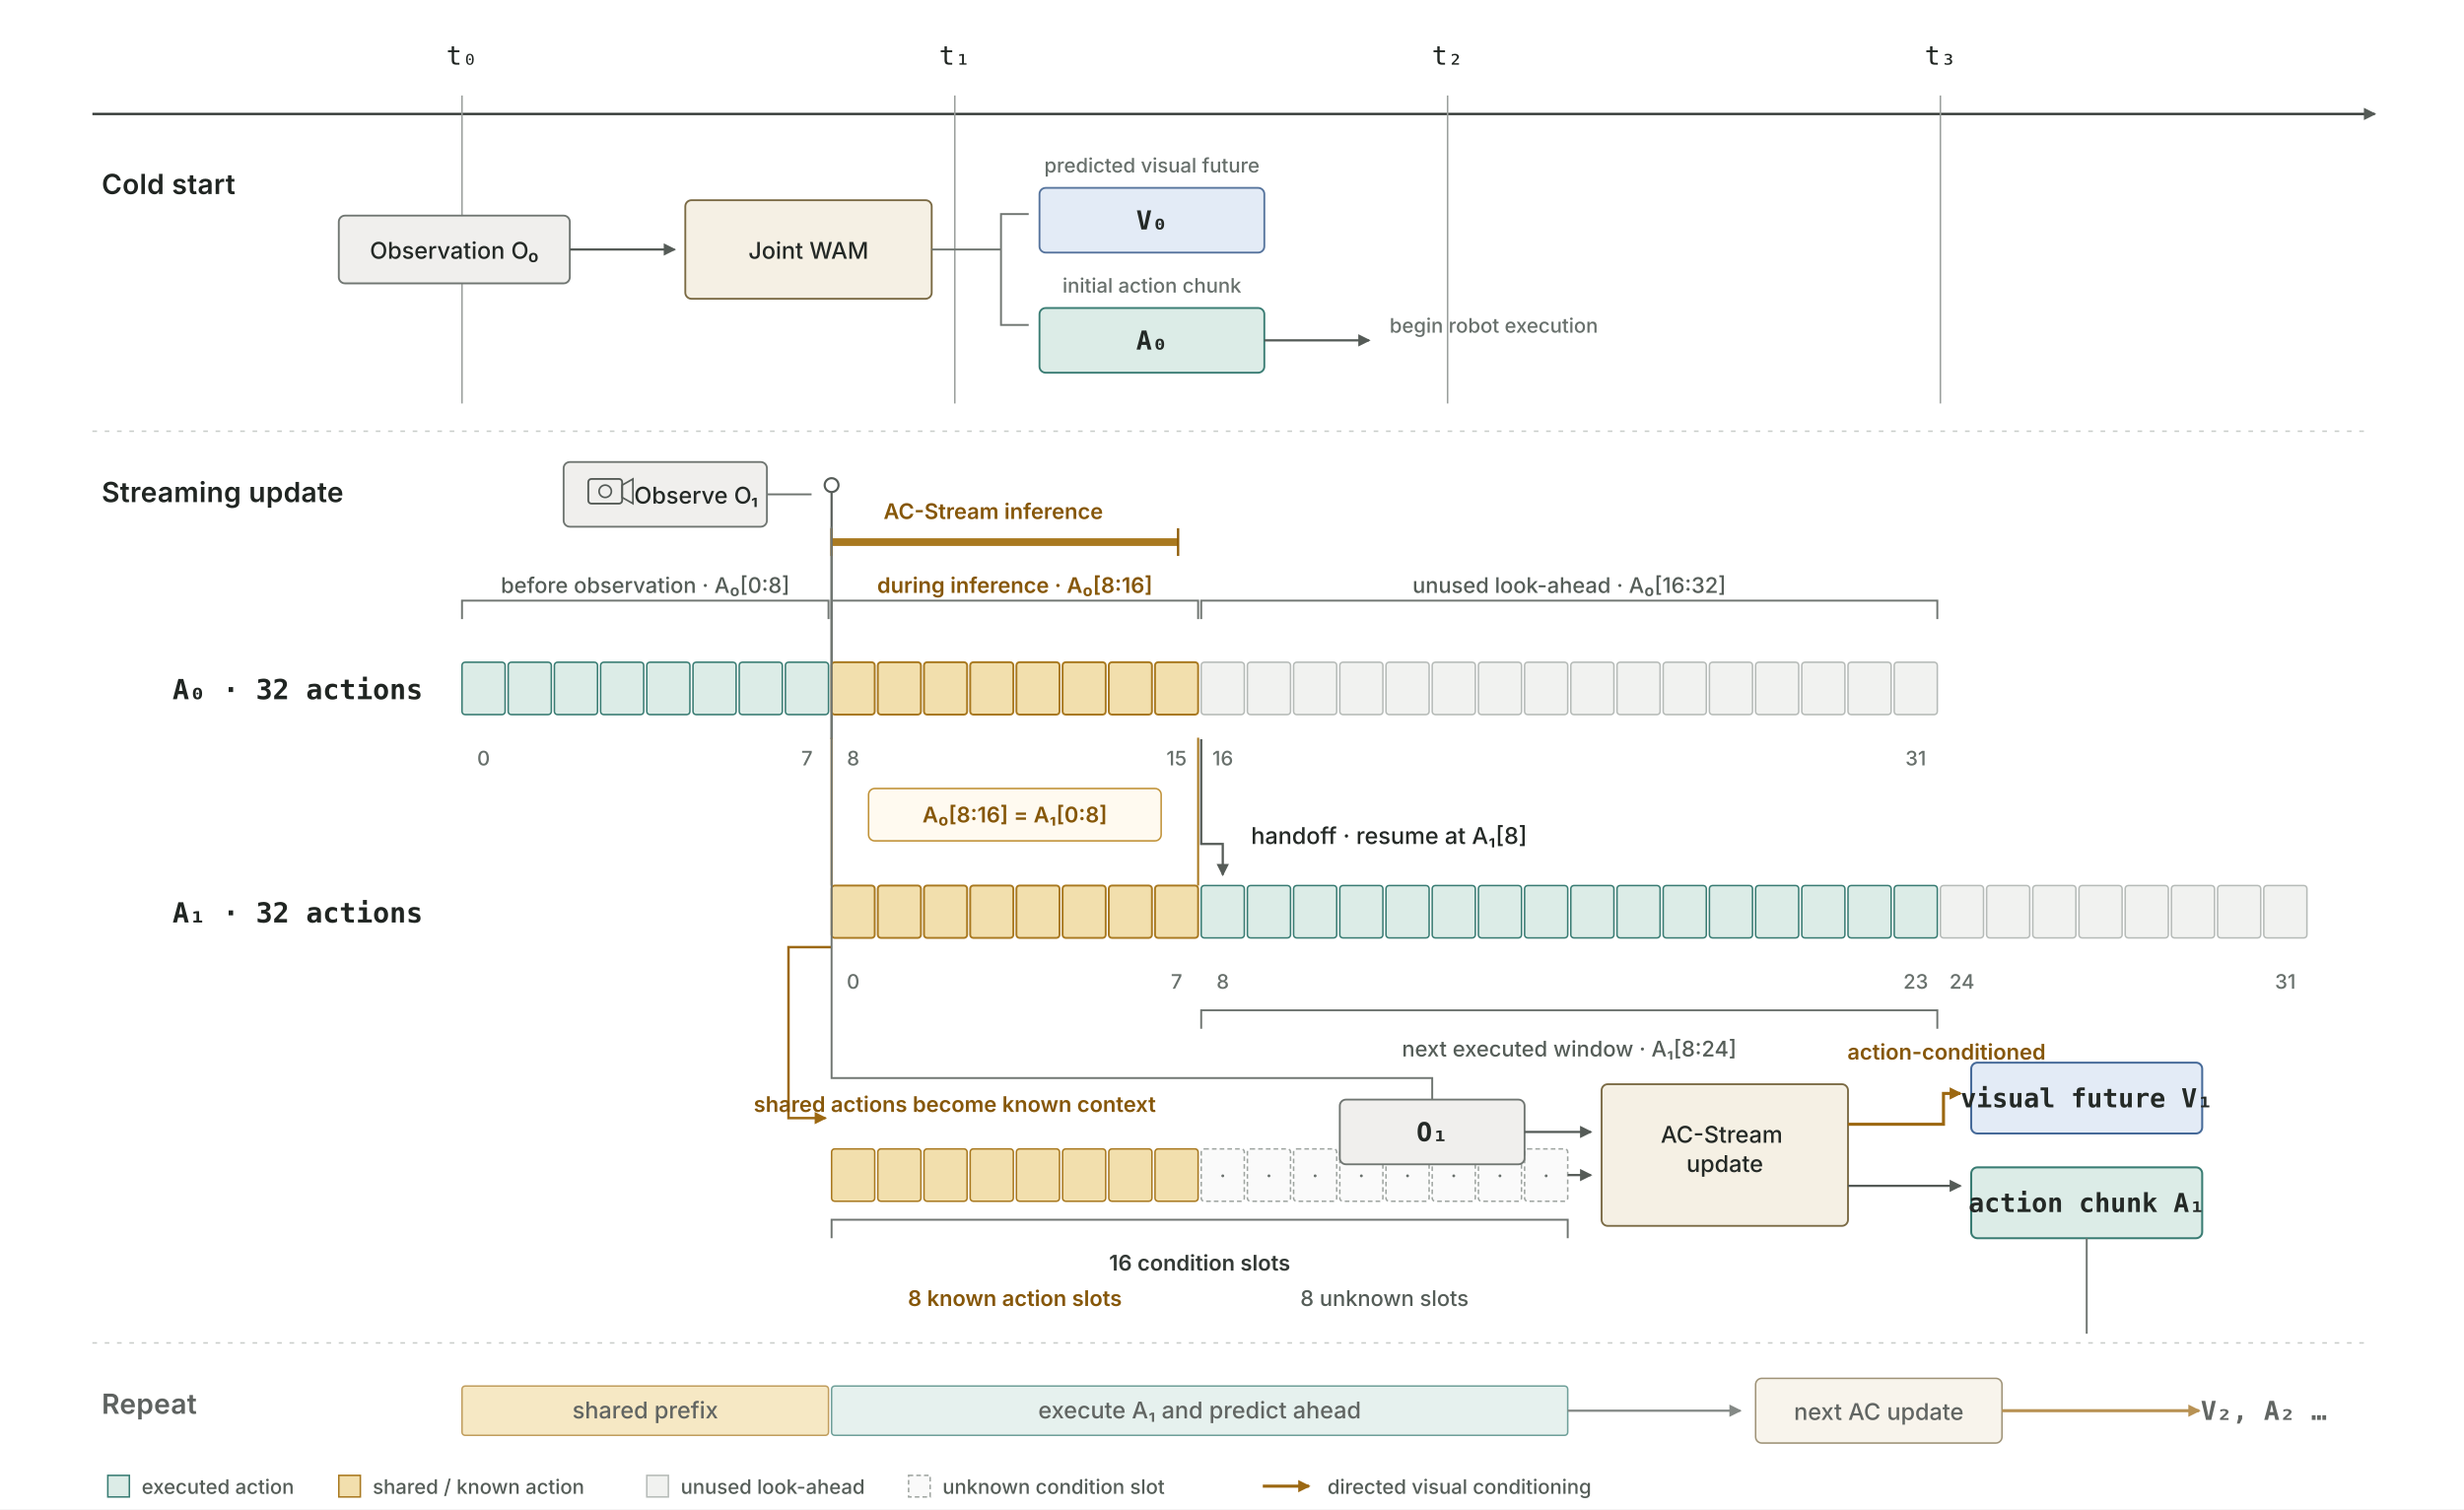
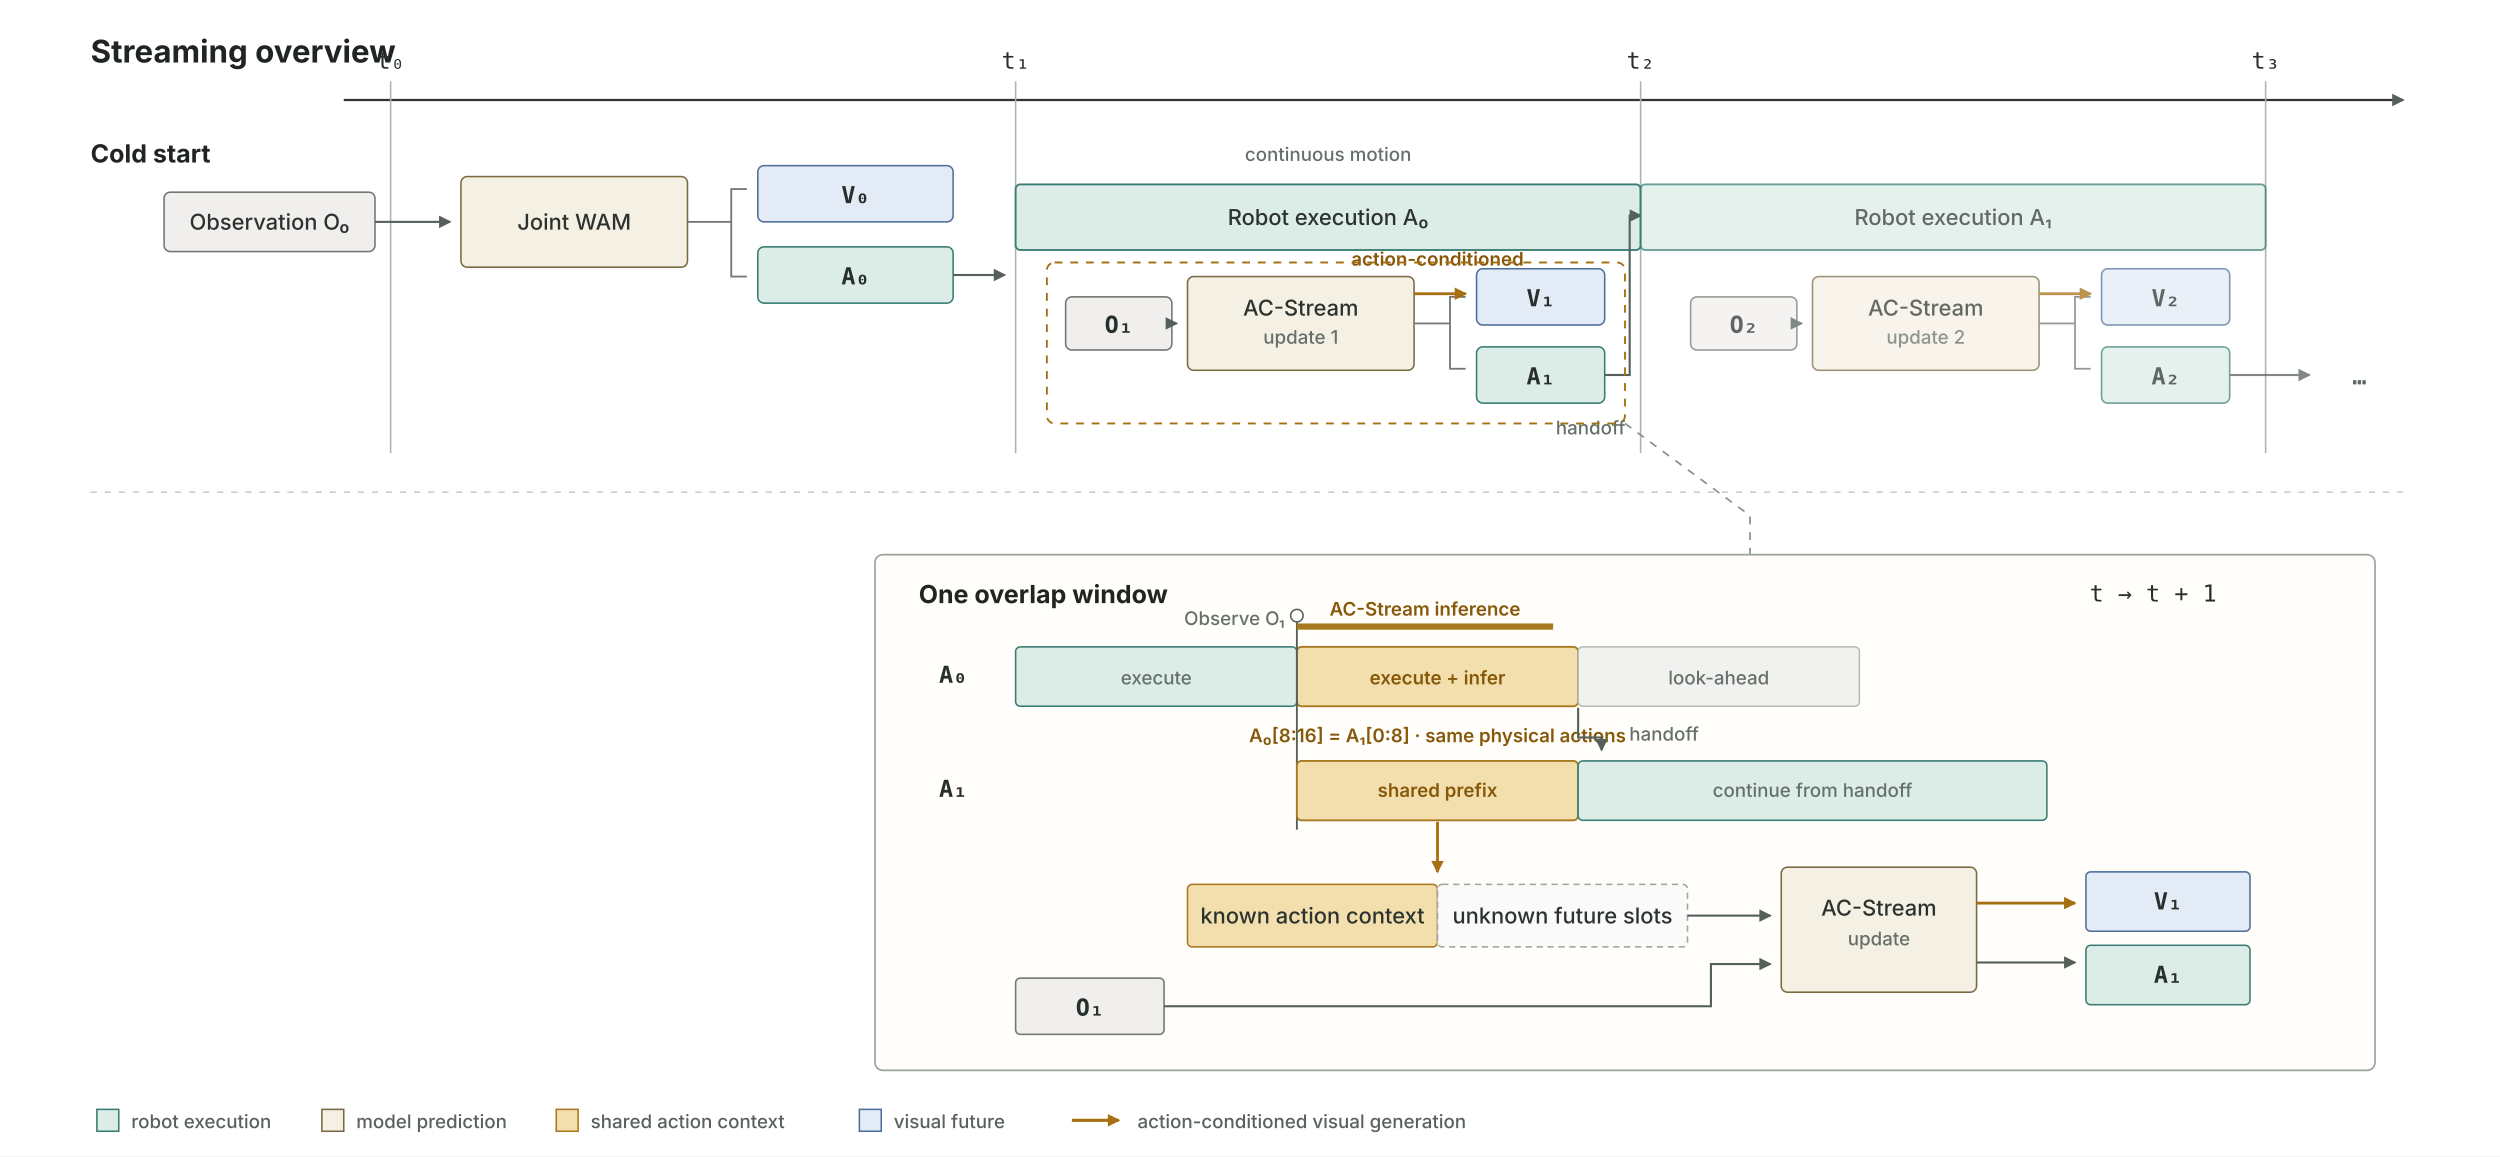
- <svg xmlns="http://www.w3.org/2000/svg" viewBox="0 0 1600 980" role="img" aria-labelledby="streamwam-method-title streamwam-method-desc">
+ <svg xmlns="http://www.w3.org/2000/svg" viewBox="0 0 1600 740" role="img" aria-labelledby="streamwam-method-title streamwam-method-desc">
  <defs>
    <marker id="arrow-gray" markerWidth="8" markerHeight="8" refX="7" refY="4" orient="auto" markerUnits="userSpaceOnUse">
-       <path d="M0 0 L8 4 L0 8 Z" fill="#555b57" />
+       <path d="M0 0 L8 4 L0 8 Z" fill="#56605b" />
    </marker>
    <marker id="arrow-gold" markerWidth="8" markerHeight="8" refX="7" refY="4" orient="auto" markerUnits="userSpaceOnUse">
-       <path d="M0 0 L8 4 L0 8 Z" fill="#9c6812" />
+       <path d="M0 0 L8 4 L0 8 Z" fill="#a66f12" />
    </marker>
    <style>
-       .axis{stroke:#303532;stroke-width:1.5;fill:none}
-       .landmark{stroke:#9ba09d;stroke-width:1;fill:none}
-       .separator{stroke:#c9cdca;stroke-width:1;stroke-dasharray:3 5;fill:none}
-       .connector{stroke:#555b57;stroke-width:1.45;fill:none;marker-end:url(#arrow-gray)}
-       .connector-plain{stroke:#707672;stroke-width:1.25;fill:none}
-       .condition-path{stroke:#9c6812;stroke-width:2;fill:none;marker-end:url(#arrow-gold)}
-       .copy-path{stroke:#9c6812;stroke-width:1.6;fill:none;marker-end:url(#arrow-gold)}
-       .row-title{font:600 18px/1.2 Inter,ui-sans-serif,system-ui,sans-serif;fill:#202522;letter-spacing:.01em}
-       .time-label{font:500 17px/1 ui-monospace,SFMono-Regular,Consolas,monospace;fill:#202522}
-       .block-label{font:500 15px/1.2 Inter,ui-sans-serif,system-ui,sans-serif;fill:#242926;text-anchor:middle}
-       .symbol-label{font:600 17px/1 ui-monospace,SFMono-Regular,Consolas,monospace;fill:#242926;text-anchor:middle}
-       .ribbon-label{font:600 18px/1 ui-monospace,SFMono-Regular,Consolas,monospace;fill:#202522}
-       .range-label{font:500 14px/1.2 Inter,ui-sans-serif,system-ui,sans-serif;fill:#555d58;text-anchor:middle}
-       .small-label{font:500 13px/1.2 Inter,ui-sans-serif,system-ui,sans-serif;fill:#68706c;text-anchor:middle}
-       .gold-label{font:600 14px/1.2 Inter,ui-sans-serif,system-ui,sans-serif;fill:#865709;text-anchor:middle}
-       .slot-label{font:600 14px/1.2 Inter,ui-sans-serif,system-ui,sans-serif;fill:#343a36;text-anchor:middle}
-       .legend{font:500 13px/1.2 Inter,ui-sans-serif,system-ui,sans-serif;fill:#555d58}
-       .action-cell,.condition-slot{stroke-width:1;rx:2}
-       .executed{fill:#dcece7;stroke:#397c73}
-       .shared{fill:#f2dfad;stroke:#a97920;stroke-width:1.25}
-       .lookahead{fill:#f1f2f0;stroke:#b6bbb8}
-       .known{fill:#f2dfad;stroke:#a97920}
-       .unknown{fill:#fafafa;stroke:#9fa5a1;stroke-dasharray:3 2}
+       .axis{stroke:#303532;stroke-width:1.45;fill:none}
+       .landmark{stroke:#aeb3b0;stroke-width:1;fill:none}
+       .guide{stroke:#c8cdca;stroke-width:1;stroke-dasharray:4 5;fill:none}
+       .connector{stroke:#56605b;stroke-width:1.35;fill:none;marker-end:url(#arrow-gray)}
+       .connector-plain{stroke:#707672;stroke-width:1.15;fill:none}
+       .gold-path{stroke:#a66f12;stroke-width:1.8;fill:none;marker-end:url(#arrow-gold)}
+       .callout{stroke:#8d948f;stroke-width:1.15;stroke-dasharray:5 5;fill:none}
+       .title{font:650 20px/1.2 Inter,ui-sans-serif,system-ui,sans-serif;fill:#202522}
+       .section{font:650 16px/1.2 Inter,ui-sans-serif,system-ui,sans-serif;fill:#202522}
+       .label{font:500 14px/1.2 Inter,ui-sans-serif,system-ui,sans-serif;fill:#2c332f;text-anchor:middle}
+       .small{font:500 12px/1.2 Inter,ui-sans-serif,system-ui,sans-serif;fill:#66706a;text-anchor:middle}
+       .gold-label{font:600 12px/1.2 Inter,ui-sans-serif,system-ui,sans-serif;fill:#87580a;text-anchor:middle}
+       .mono{font:600 15px/1 ui-monospace,SFMono-Regular,Consolas,monospace;fill:#28302c;text-anchor:middle}
+       .time{font:500 15px/1 ui-monospace,SFMono-Regular,Consolas,monospace;fill:#28302c;text-anchor:middle}
+       .legend{font:500 12px/1.2 Inter,ui-sans-serif,system-ui,sans-serif;fill:#59615c}
    </style>
  </defs>
-   <rect width="1600" height="980" fill="#ffffff" />
-   <g id="time-axis">
-     <path class="axis" d="M60 74 H1542" marker-end="url(#arrow-gray)" />
-     <line id="time-t0" class="landmark" x1="300" y1="62" x2="300" y2="262" />
-     <line id="time-t1" class="landmark" x1="620" y1="62" x2="620" y2="262" />
-     <line id="time-t2" class="landmark" x1="940" y1="62" x2="940" y2="262" />
-     <line id="time-t3" class="landmark" x1="1260" y1="62" x2="1260" y2="262" />
-     <text class="time-label" x="300" y="42" text-anchor="middle">t₀</text>
-     <text class="time-label" x="620" y="42" text-anchor="middle">t₁</text>
-     <text class="time-label" x="940" y="42" text-anchor="middle">t₂</text>
-     <text class="time-label" x="1260" y="42" text-anchor="middle">t₃</text>
+   <rect width="1600" height="740" fill="#ffffff" />
+   <g id="global-overview">
+     <text class="title" x="58" y="40">Streaming overview</text>
+     <g id="time-axis">
+       <path class="axis" d="M220 64 H1538" marker-end="url(#arrow-gray)" />
+       <line id="time-t0" class="landmark" x1="250" y1="52" x2="250" y2="290" />
+       <line id="time-t1" class="landmark" x1="650" y1="52" x2="650" y2="290" />
+       <line id="time-t2" class="landmark" x1="1050" y1="52" x2="1050" y2="290" />
+       <line id="time-t3" class="landmark" x1="1450" y1="52" x2="1450" y2="290" />
+       <text class="time" x="250" y="44">t₀</text>
+       <text class="time" x="650" y="44">t₁</text>
+       <text class="time" x="1050" y="44">t₂</text>
+       <text class="time" x="1450" y="44">t₃</text>
+     </g>
+     <g id="overview-cold-start">
+       <text class="section" x="58" y="104">Cold start</text>
+       <rect x="105" y="123" width="135" height="38" rx="4" fill="#f0efed" stroke="#707672" />
+       <text class="label" x="172.5" y="147">Observation O₀</text>
+       <path class="connector" d="M240 142 H288" />
+       <rect id="joint-wam-0" x="295" y="113" width="145" height="58" rx="4" fill="#f5f0e4" stroke="#7a6a44" />
+       <text class="label" x="367.5" y="147">Joint WAM</text>
+       <path class="connector-plain" d="M440 142 H468 V121 H478 M468 142 V177 H478" />
+       <rect id="video-0" x="485" y="106" width="125" height="36" rx="4" fill="#e3ebf6" stroke="#4e6f9b" />
+       <text class="mono" x="547.5" y="130">V₀</text>
+       <rect id="action-0" x="485" y="158" width="125" height="36" rx="4" fill="#dcece7" stroke="#397c73" />
+       <text class="mono" x="547.5" y="182">A₀</text>
+       <path class="connector" d="M610 176 H643" />
+     </g>
+     <g id="overview-cycle-1">
+       <text class="small" x="850" y="103">continuous motion</text>
+       <rect id="overview-execution-0" x="650" y="118" width="400" height="42" rx="3" fill="#dcece7" stroke="#397c73" stroke-width="1.2" />
+       <text class="label" x="850" y="144">Robot execution A₀</text>
+       <rect x="682" y="190" width="68" height="34" rx="4" fill="#f0efed" stroke="#707672" />
+       <text class="mono" x="716" y="213">O₁</text>
+       <path class="connector" d="M750 207 H753" />
+       <rect id="overview-update-1" x="760" y="177" width="145" height="60" rx="4" fill="#f5f0e4" stroke="#7a6a44" />
+       <text class="label" x="832.5" y="202">AC-Stream</text>
+       <text class="small" x="832.5" y="220">update 1</text>
+       <path class="connector-plain" d="M905 207 H928 V190 H938 M928 207 V236 H938" />
+       <rect id="overview-video-1" x="945" y="172" width="82" height="36" rx="4" fill="#e3ebf6" stroke="#4e6f9b" />
+       <text class="mono" x="986" y="196">V₁</text>
+       <rect id="overview-action-1" x="945" y="222" width="82" height="36" rx="4" fill="#dcece7" stroke="#397c73" />
+       <text class="mono" x="986" y="246">A₁</text>
+       <path class="gold-path" d="M905 188 H938" />
+       <text class="gold-label" x="920" y="170">action-conditioned</text>
+       <path class="connector" d="M1027 240 H1043 V138 H1050" />
+       <text class="small" x="1018" y="278">handoff</text>
+     </g>
+     <g id="overview-cycle-2" opacity=".74">
+       <rect id="overview-execution-1" x="1050" y="118" width="400" height="42" rx="3" fill="#dcece7" stroke="#397c73" stroke-width="1.2" />
+       <text class="label" x="1250" y="144">Robot execution A₁</text>
+       <rect x="1082" y="190" width="68" height="34" rx="4" fill="#f0efed" stroke="#707672" />
+       <text class="mono" x="1116" y="213">O₂</text>
+       <path class="connector" d="M1150 207 H1153" />
+       <rect id="overview-update-2" x="1160" y="177" width="145" height="60" rx="4" fill="#f5f0e4" stroke="#7a6a44" />
+       <text class="label" x="1232.5" y="202">AC-Stream</text>
+       <text class="small" x="1232.5" y="220">update 2</text>
+       <path class="connector-plain" d="M1305 207 H1328 V190 H1338 M1328 207 V236 H1338" />
+       <rect x="1345" y="172" width="82" height="36" rx="4" fill="#e3ebf6" stroke="#4e6f9b" />
+       <text class="mono" x="1386" y="196">V₂</text>
+       <rect x="1345" y="222" width="82" height="36" rx="4" fill="#dcece7" stroke="#397c73" />
+       <text class="mono" x="1386" y="246">A₂</text>
+       <path class="gold-path" d="M1305 188 H1338" />
+       <path class="connector" d="M1427 240 H1478" />
+       <text class="mono" x="1510" y="246">…</text>
+     </g>
+     <rect id="inset-selection" x="670" y="168" width="370" height="103" rx="5" fill="none" stroke="#a66f12" stroke-width="1.2" stroke-dasharray="5 5" />
+     <path id="inset-callout" class="callout" d="M1040 271 L1120 330 L1120 355" />
  </g>
-   <g id="row-cold-start">
-     <text class="row-title" x="66" y="126">Cold start</text>
-     <rect id="observation-0" x="220" y="140" width="150" height="44" rx="4" fill="#f0efed" stroke="#707672" stroke-width="1.2" />
-     <text class="block-label" x="295" y="168">Observation O₀</text>
-     <path class="connector" d="M370 162 H438" />
-     <rect id="joint-wam-0" x="445" y="130" width="160" height="64" rx="4" fill="#f5f0e4" stroke="#7a6a44" stroke-width="1.2" />
-     <text class="block-label" x="525" y="168">Joint WAM</text>
-     <path class="connector-plain" d="M605 162 H650 V139 H668 M650 162 V211 H668" />
-     <text class="small-label" x="748" y="112">predicted visual future</text>
-     <rect id="video-0" x="675" y="122" width="146" height="42" rx="4" fill="#e3ebf6" stroke="#56749d" stroke-width="1.2" />
-     <text class="symbol-label" x="748" y="149">V₀</text>
-     <text class="small-label" x="748" y="190">initial action chunk</text>
-     <rect id="action-0" x="675" y="200" width="146" height="42" rx="4" fill="#dcece7" stroke="#397c73" stroke-width="1.2" />
-     <text class="symbol-label" x="748" y="227">A₀</text>
-     <path class="connector" d="M821 221 H889" />
-     <text class="small-label" x="970" y="216">begin robot execution</text>
+   <path class="guide" d="M58 315 H1540" />
+   <g id="detail-inset">
+     <rect id="detail-inset-frame" x="560" y="355" width="960" height="330" rx="5" fill="#fffefa" stroke="#9ca39f" stroke-width="1.1" />
+     <text class="section" x="588" y="386">One overlap window</text>
+     <text class="time" x="1378" y="385">t → t + 1</text>
+     <text class="mono" x="610" y="437">A₀</text>
+     <rect id="inset-a0-before" x="650" y="414" width="180" height="38" rx="3" fill="#dcece7" stroke="#397c73" />
+     <rect id="inset-a0-overlap" x="830" y="414" width="180" height="38" rx="3" fill="#f2dfad" stroke="#a97920" stroke-width="1.2" />
+     <rect id="inset-a0-lookahead" x="1010" y="414" width="180" height="38" rx="3" fill="#f1f2f0" stroke="#b6bbb8" />
+     <text class="small" x="740" y="438">execute</text>
+     <text class="gold-label" x="920" y="438">execute + infer</text>
+     <text class="small" x="1100" y="438">look-ahead</text>
+     <line id="inset-observation" x1="830" y1="394" x2="830" y2="531" stroke="#56605b" stroke-width="1.2" />
+     <circle cx="830" cy="394" r="4" fill="#fff" stroke="#56605b" />
+     <text class="small" x="790" y="400">Observe O₁</text>
+     <line x1="830" y1="401" x2="994" y2="401" stroke="#a97920" stroke-width="4" />
+     <text class="gold-label" x="912" y="394">AC-Stream inference</text>
+     <text class="mono" x="610" y="510">A₁</text>
+     <rect id="inset-a1-prefix" x="830" y="487" width="180" height="38" rx="3" fill="#f2dfad" stroke="#a97920" stroke-width="1.2" />
+     <rect id="inset-a1-continuation" x="1010" y="487" width="300" height="38" rx="3" fill="#dcece7" stroke="#397c73" />
+     <text class="gold-label" x="920" y="510">shared prefix</text>
+     <text class="small" x="1160" y="510">continue from handoff</text>
+     <text class="gold-label" x="920" y="475">A₀[8:16] = A₁[0:8] · same physical actions</text>
+     <path id="inset-handoff" class="connector" d="M1010 453 V472 H1025 V480" />
+     <text class="small" x="1065" y="474">handoff</text>
+     <path class="gold-path" d="M920 526 V558" />
+     <rect id="inset-known-context" x="760" y="566" width="160" height="40" rx="3" fill="#f2dfad" stroke="#a97920" />
+     <rect id="inset-unknown-slots" x="920" y="566" width="160" height="40" rx="3" fill="#fafafa" stroke="#9fa5a1" stroke-dasharray="4 3" />
+     <text class="label" x="840" y="591">known action context</text>
+     <text class="label" x="1000" y="591">unknown future slots</text>
+     <rect x="650" y="626" width="95" height="36" rx="3" fill="#f0efed" stroke="#707672" />
+     <text class="mono" x="697.5" y="650">O₁</text>
+     <path id="inset-observation-input" class="connector" d="M745 644 H1095 V617 H1133" />
+     <path id="inset-context-input" class="connector" d="M1080 586 H1133" />
+     <rect id="inset-update" x="1140" y="555" width="125" height="80" rx="4" fill="#f5f0e4" stroke="#7a6a44" />
+     <text class="label" x="1202.5" y="586">AC-Stream</text>
+     <text class="small" x="1202.5" y="605">update</text>
+     <path id="inset-condition-to-video" class="gold-path" d="M1265 578 H1328" />
+     <path id="inset-action-output" class="connector" d="M1265 616 H1328" />
+     <rect id="inset-video-1" x="1335" y="558" width="105" height="38" rx="3" fill="#e3ebf6" stroke="#4e6f9b" />
+     <text class="mono" x="1387.5" y="582">V₁</text>
+     <rect id="inset-action-1" x="1335" y="605" width="105" height="38" rx="3" fill="#dcece7" stroke="#397c73" />
+     <text class="mono" x="1387.5" y="629">A₁</text>
  </g>
-   <path class="separator" d="M60 280 H1540" />
-   <g id="row-stream-1">
-     <text class="row-title" x="66" y="326">Streaming update</text>
-     <text class="ribbon-label" x="112" y="454">A₀ · 32 actions</text>
-     <g id="observe-marker" data-x="540">
-       <line x1="540" y1="315" x2="540" y2="480" stroke="#565c58" stroke-width="1.4" />
-       <circle cx="540" cy="315" r="4.5" fill="#ffffff" stroke="#565c58" stroke-width="1.4" />
-       <rect id="observation-1" x="366" y="300" width="132" height="42" rx="4" fill="#f0efed" stroke="#707672" stroke-width="1.2" />
-       <rect x="382" y="311" width="22" height="16" rx="2" fill="none" stroke="#555b57" stroke-width="1.2" />
-       <circle cx="393" cy="319" r="4" fill="none" stroke="#555b57" stroke-width="1.1" />
-       <path d="M404 315 L411 311 V327 L404 323 Z" fill="none" stroke="#555b57" stroke-width="1.1" />
-       <text class="block-label" x="452" y="327">Observe O₁</text>
-       <path class="connector-plain" d="M498 321 H527" />
-     </g>
-     <g id="inference-window" data-start-x="540">
-       <text class="gold-label" x="645" y="337">AC-Stream inference</text>
-       <line x1="540" y1="352" x2="765" y2="352" stroke="#a97920" stroke-width="5" />
-       <line x1="540" y1="343" x2="540" y2="361" stroke="#8f5d08" stroke-width="1.5" />
-       <line id="inference-end-tick" data-x="765" x1="765" y1="343" x2="765" y2="361" stroke="#8f5d08" stroke-width="1.5" />
-     </g>
-     <path class="connector-plain" d="M300 402 V390 H538 V402" />
-     <text class="range-label" x="419" y="385">before observation · A₀[0:8]</text>
-     <path class="connector-plain" d="M540 402 V390 H778 V402" />
-     <text class="gold-label" x="659" y="385">during inference · A₀[8:16]</text>
-     <path class="connector-plain" d="M780 402 V390 H1258 V402" />
-     <text class="range-label" x="1019" y="385">unused look-ahead · A₀[16:32]</text>
-     <g id="action-ribbon-a0">
-       <rect id="a0-cell-0" class="action-cell executed" x="300" y="430" width="28" height="34" />
-       <rect id="a0-cell-1" class="action-cell executed" x="330" y="430" width="28" height="34" />
-       <rect id="a0-cell-2" class="action-cell executed" x="360" y="430" width="28" height="34" />
-       <rect id="a0-cell-3" class="action-cell executed" x="390" y="430" width="28" height="34" />
-       <rect id="a0-cell-4" class="action-cell executed" x="420" y="430" width="28" height="34" />
-       <rect id="a0-cell-5" class="action-cell executed" x="450" y="430" width="28" height="34" />
-       <rect id="a0-cell-6" class="action-cell executed" x="480" y="430" width="28" height="34" />
-       <rect id="a0-cell-7" class="action-cell executed" x="510" y="430" width="28" height="34" />
-       <rect id="a0-cell-8" class="action-cell shared" x="540" y="430" width="28" height="34" />
-       <rect id="a0-cell-9" class="action-cell shared" x="570" y="430" width="28" height="34" />
-       <rect id="a0-cell-10" class="action-cell shared" x="600" y="430" width="28" height="34" />
-       <rect id="a0-cell-11" class="action-cell shared" x="630" y="430" width="28" height="34" />
-       <rect id="a0-cell-12" class="action-cell shared" x="660" y="430" width="28" height="34" />
-       <rect id="a0-cell-13" class="action-cell shared" x="690" y="430" width="28" height="34" />
-       <rect id="a0-cell-14" class="action-cell shared" x="720" y="430" width="28" height="34" />
-       <rect id="a0-cell-15" class="action-cell shared" x="750" y="430" width="28" height="34" />
-       <rect id="a0-cell-16" class="action-cell lookahead" x="780" y="430" width="28" height="34" />
-       <rect id="a0-cell-17" class="action-cell lookahead" x="810" y="430" width="28" height="34" />
-       <rect id="a0-cell-18" class="action-cell lookahead" x="840" y="430" width="28" height="34" />
-       <rect id="a0-cell-19" class="action-cell lookahead" x="870" y="430" width="28" height="34" />
-       <rect id="a0-cell-20" class="action-cell lookahead" x="900" y="430" width="28" height="34" />
-       <rect id="a0-cell-21" class="action-cell lookahead" x="930" y="430" width="28" height="34" />
-       <rect id="a0-cell-22" class="action-cell lookahead" x="960" y="430" width="28" height="34" />
-       <rect id="a0-cell-23" class="action-cell lookahead" x="990" y="430" width="28" height="34" />
-       <rect id="a0-cell-24" class="action-cell lookahead" x="1020" y="430" width="28" height="34" />
-       <rect id="a0-cell-25" class="action-cell lookahead" x="1050" y="430" width="28" height="34" />
-       <rect id="a0-cell-26" class="action-cell lookahead" x="1080" y="430" width="28" height="34" />
-       <rect id="a0-cell-27" class="action-cell lookahead" x="1110" y="430" width="28" height="34" />
-       <rect id="a0-cell-28" class="action-cell lookahead" x="1140" y="430" width="28" height="34" />
-       <rect id="a0-cell-29" class="action-cell lookahead" x="1170" y="430" width="28" height="34" />
-       <rect id="a0-cell-30" class="action-cell lookahead" x="1200" y="430" width="28" height="34" />
-       <rect id="a0-cell-31" class="action-cell lookahead" x="1230" y="430" width="28" height="34" />
-     </g>
-     <text class="small-label" x="314" y="497">0</text>
-     <text class="small-label" x="524" y="497">7</text>
-     <text class="small-label" x="554" y="497">8</text>
-     <text class="small-label" x="764" y="497">15</text>
-     <text class="small-label" x="794" y="497">16</text>
-     <text class="small-label" x="1244" y="497">31</text>
-     <g id="overlap-connectors">
-       <line x1="540" y1="479" x2="540" y2="575" stroke="#a97920" stroke-width="1.3" />
-       <line x1="778" y1="479" x2="778" y2="575" stroke="#a97920" stroke-width="1.3" />
-       <rect x="564" y="512" width="190" height="34" rx="4" fill="#fffaf0" stroke="#c09238" stroke-width="1" />
-       <text class="gold-label" x="659" y="534">A₀[8:16] = A₁[0:8]</text>
-     </g>
-     <path id="handoff-to-a1-8" data-handoff-x="780" data-target-x="794" class="connector" d="M780 480 V548 H794 V568" />
-     <text class="block-label" x="902" y="548">handoff · resume at A₁[8]</text>
-     <text class="ribbon-label" x="112" y="599">A₁ · 32 actions</text>
-     <g id="action-ribbon-a1">
-       <rect id="a1-cell-0" class="action-cell shared" x="540" y="575" width="28" height="34" />
-       <rect id="a1-cell-1" class="action-cell shared" x="570" y="575" width="28" height="34" />
-       <rect id="a1-cell-2" class="action-cell shared" x="600" y="575" width="28" height="34" />
-       <rect id="a1-cell-3" class="action-cell shared" x="630" y="575" width="28" height="34" />
-       <rect id="a1-cell-4" class="action-cell shared" x="660" y="575" width="28" height="34" />
-       <rect id="a1-cell-5" class="action-cell shared" x="690" y="575" width="28" height="34" />
-       <rect id="a1-cell-6" class="action-cell shared" x="720" y="575" width="28" height="34" />
-       <rect id="a1-cell-7" class="action-cell shared" x="750" y="575" width="28" height="34" />
-       <rect id="a1-cell-8" class="action-cell executed" x="780" y="575" width="28" height="34" />
-       <rect id="a1-cell-9" class="action-cell executed" x="810" y="575" width="28" height="34" />
-       <rect id="a1-cell-10" class="action-cell executed" x="840" y="575" width="28" height="34" />
-       <rect id="a1-cell-11" class="action-cell executed" x="870" y="575" width="28" height="34" />
-       <rect id="a1-cell-12" class="action-cell executed" x="900" y="575" width="28" height="34" />
-       <rect id="a1-cell-13" class="action-cell executed" x="930" y="575" width="28" height="34" />
-       <rect id="a1-cell-14" class="action-cell executed" x="960" y="575" width="28" height="34" />
-       <rect id="a1-cell-15" class="action-cell executed" x="990" y="575" width="28" height="34" />
-       <rect id="a1-cell-16" class="action-cell executed" x="1020" y="575" width="28" height="34" />
-       <rect id="a1-cell-17" class="action-cell executed" x="1050" y="575" width="28" height="34" />
-       <rect id="a1-cell-18" class="action-cell executed" x="1080" y="575" width="28" height="34" />
-       <rect id="a1-cell-19" class="action-cell executed" x="1110" y="575" width="28" height="34" />
-       <rect id="a1-cell-20" class="action-cell executed" x="1140" y="575" width="28" height="34" />
-       <rect id="a1-cell-21" class="action-cell executed" x="1170" y="575" width="28" height="34" />
-       <rect id="a1-cell-22" class="action-cell executed" x="1200" y="575" width="28" height="34" />
-       <rect id="a1-cell-23" class="action-cell executed" x="1230" y="575" width="28" height="34" />
-       <rect id="a1-cell-24" class="action-cell lookahead" x="1260" y="575" width="28" height="34" />
-       <rect id="a1-cell-25" class="action-cell lookahead" x="1290" y="575" width="28" height="34" />
-       <rect id="a1-cell-26" class="action-cell lookahead" x="1320" y="575" width="28" height="34" />
-       <rect id="a1-cell-27" class="action-cell lookahead" x="1350" y="575" width="28" height="34" />
-       <rect id="a1-cell-28" class="action-cell lookahead" x="1380" y="575" width="28" height="34" />
-       <rect id="a1-cell-29" class="action-cell lookahead" x="1410" y="575" width="28" height="34" />
-       <rect id="a1-cell-30" class="action-cell lookahead" x="1440" y="575" width="28" height="34" />
-       <rect id="a1-cell-31" class="action-cell lookahead" x="1470" y="575" width="28" height="34" />
-     </g>
-     <text class="small-label" x="554" y="642">0</text>
-     <text class="small-label" x="764" y="642">7</text>
-     <text class="small-label" x="794" y="642">8</text>
-     <text class="small-label" x="1244" y="642">23</text>
-     <text class="small-label" x="1274" y="642">24</text>
-     <text class="small-label" x="1484" y="642">31</text>
-     <path class="connector-plain" d="M780 668 V656 H1258 V668" />
-     <text class="range-label" x="1019" y="686">next executed window · A₁[8:24]</text>
-     <path id="overlap-to-known-slots" data-source="a0-8-16" data-target="condition-known-slots" class="copy-path" d="M540 615 H512 V726 H536" />
-     <text class="gold-label" x="620" y="722">shared actions become known context</text>
-     <g id="condition-known-slots">
-       <rect id="known-slot-0" class="condition-slot known" x="540" y="746" width="28" height="34" />
-       <rect id="known-slot-1" class="condition-slot known" x="570" y="746" width="28" height="34" />
-       <rect id="known-slot-2" class="condition-slot known" x="600" y="746" width="28" height="34" />
-       <rect id="known-slot-3" class="condition-slot known" x="630" y="746" width="28" height="34" />
-       <rect id="known-slot-4" class="condition-slot known" x="660" y="746" width="28" height="34" />
-       <rect id="known-slot-5" class="condition-slot known" x="690" y="746" width="28" height="34" />
-       <rect id="known-slot-6" class="condition-slot known" x="720" y="746" width="28" height="34" />
-       <rect id="known-slot-7" class="condition-slot known" x="750" y="746" width="28" height="34" />
-     </g>
-     <g id="condition-unknown-slots">
-       <rect id="unknown-slot-0" class="condition-slot unknown" x="780" y="746" width="28" height="34" />
-       <rect id="unknown-slot-1" class="condition-slot unknown" x="810" y="746" width="28" height="34" />
-       <rect id="unknown-slot-2" class="condition-slot unknown" x="840" y="746" width="28" height="34" />
-       <rect id="unknown-slot-3" class="condition-slot unknown" x="870" y="746" width="28" height="34" />
-       <rect id="unknown-slot-4" class="condition-slot unknown" x="900" y="746" width="28" height="34" />
-       <rect id="unknown-slot-5" class="condition-slot unknown" x="930" y="746" width="28" height="34" />
-       <rect id="unknown-slot-6" class="condition-slot unknown" x="960" y="746" width="28" height="34" />
-       <rect id="unknown-slot-7" class="condition-slot unknown" x="990" y="746" width="28" height="34" />
-     </g>
-     <path class="connector-plain" d="M540 804 V792 H1018 V804" />
-     <text class="slot-label" x="779" y="825">16 condition slots</text>
-     <text class="gold-label" x="659" y="848">8 known action slots</text>
-     <text class="range-label" x="899" y="848">8 unknown slots</text>
-     <text class="small-label" x="794" y="768">·</text>
-     <text class="small-label" x="824" y="768">·</text>
-     <text class="small-label" x="854" y="768">·</text>
-     <text class="small-label" x="884" y="768">·</text>
-     <text class="small-label" x="914" y="768">·</text>
-     <text class="small-label" x="944" y="768">·</text>
-     <text class="small-label" x="974" y="768">·</text>
-     <text class="small-label" x="1004" y="768">·</text>
-     <path class="connector-plain" d="M540 342 V700 H930 V714" />
-     <rect x="870" y="714" width="120" height="42" rx="4" fill="#f0efed" stroke="#707672" stroke-width="1.2" />
-     <text class="symbol-label" x="930" y="741">O₁</text>
-     <path id="observation-to-update" data-target="ac-update-1" class="connector" d="M990 735 H1033" />
-     <path id="slots-to-update" data-target="ac-update-1" class="connector" d="M1018 763 H1033" />
-     <rect id="ac-update-1" x="1040" y="704" width="160" height="92" rx="4" fill="#f5f0e4" stroke="#7a6a44" stroke-width="1.2" />
-     <text class="block-label" x="1120" y="742">
-       <tspan x="1120">AC-Stream</tspan>
-       <tspan x="1120" dy="19">update</tspan>
-     </text>
-     <path id="action-output-path-1" class="connector" d="M1200 770 H1273" />
-     <path id="condition-to-video-v1" data-target="video-1" class="condition-path" d="M1200 730 H1262 V710 H1273" />
-     <text class="gold-label" x="1264" y="688">action-conditioned</text>
-     <rect id="video-1" x="1280" y="690" width="150" height="46" rx="4" fill="#e3ebf6" stroke="#466a99" stroke-width="1.3" />
-     <text class="symbol-label" x="1355" y="719">visual future V₁</text>
-     <rect id="action-output-1" x="1280" y="758" width="150" height="46" rx="4" fill="#dcece7" stroke="#397c73" stroke-width="1.3" />
-     <text class="symbol-label" x="1355" y="787">action chunk A₁</text>
-     <path class="connector-plain" d="M1355 804 V866" />
-   </g>
-   <path class="separator" d="M60 872 H1540" />
-   <g id="row-stream-2" opacity=".72">
-     <text class="row-title" x="66" y="918">Repeat</text>
-     <rect x="300" y="900" width="238" height="32" rx="2" fill="#f2dfad" stroke="#a97920" />
-     <rect x="540" y="900" width="478" height="32" rx="2" fill="#dcece7" stroke="#397c73" />
-     <text class="block-label" x="419" y="921">shared prefix</text>
-     <text class="block-label" x="779" y="921">execute A₁ and predict ahead</text>
-     <path class="connector" d="M1018 916 H1130" />
-     <rect x="1140" y="895" width="160" height="42" rx="4" fill="#f5f0e4" stroke="#7a6a44" />
-     <text class="block-label" x="1220" y="922">next AC update</text>
-     <path class="condition-path" d="M1300 916 H1428" />
-     <text class="symbol-label" x="1470" y="922">V₂, A₂ …</text>
-   </g>
-   <g transform="translate(70 958)">
+   <g transform="translate(62 710)">
    <rect width="14" height="14" fill="#dcece7" stroke="#397c73" />
-     <text class="legend" x="22" y="12">executed action</text>
-     <rect x="150" width="14" height="14" fill="#f2dfad" stroke="#a97920" />
-     <text class="legend" x="172" y="12">shared / known action</text>
-     <rect x="350" width="14" height="14" fill="#f1f2f0" stroke="#b6bbb8" />
-     <text class="legend" x="372" y="12">unused look-ahead</text>
-     <rect x="520" width="14" height="14" fill="#fafafa" stroke="#9fa5a1" stroke-dasharray="3 2" />
-     <text class="legend" x="542" y="12">unknown condition slot</text>
-     <line x1="750" y1="7" x2="780" y2="7" stroke="#9c6812" stroke-width="2" marker-end="url(#arrow-gold)" />
-     <text class="legend" x="792" y="12">directed visual conditioning</text>
+     <text class="legend" x="22" y="12">robot execution</text>
+     <rect x="144" width="14" height="14" fill="#f5f0e4" stroke="#7a6a44" />
+     <text class="legend" x="166" y="12">model prediction</text>
+     <rect x="294" width="14" height="14" fill="#f2dfad" stroke="#a97920" />
+     <text class="legend" x="316" y="12">shared action context</text>
+     <rect x="488" width="14" height="14" fill="#e3ebf6" stroke="#4e6f9b" />
+     <text class="legend" x="510" y="12">visual future</text>
+     <line x1="624" y1="7" x2="654" y2="7" stroke="#a66f12" stroke-width="2" marker-end="url(#arrow-gold)" />
+     <text class="legend" x="666" y="12">action-conditioned visual generation</text>
  </g>
</svg>
